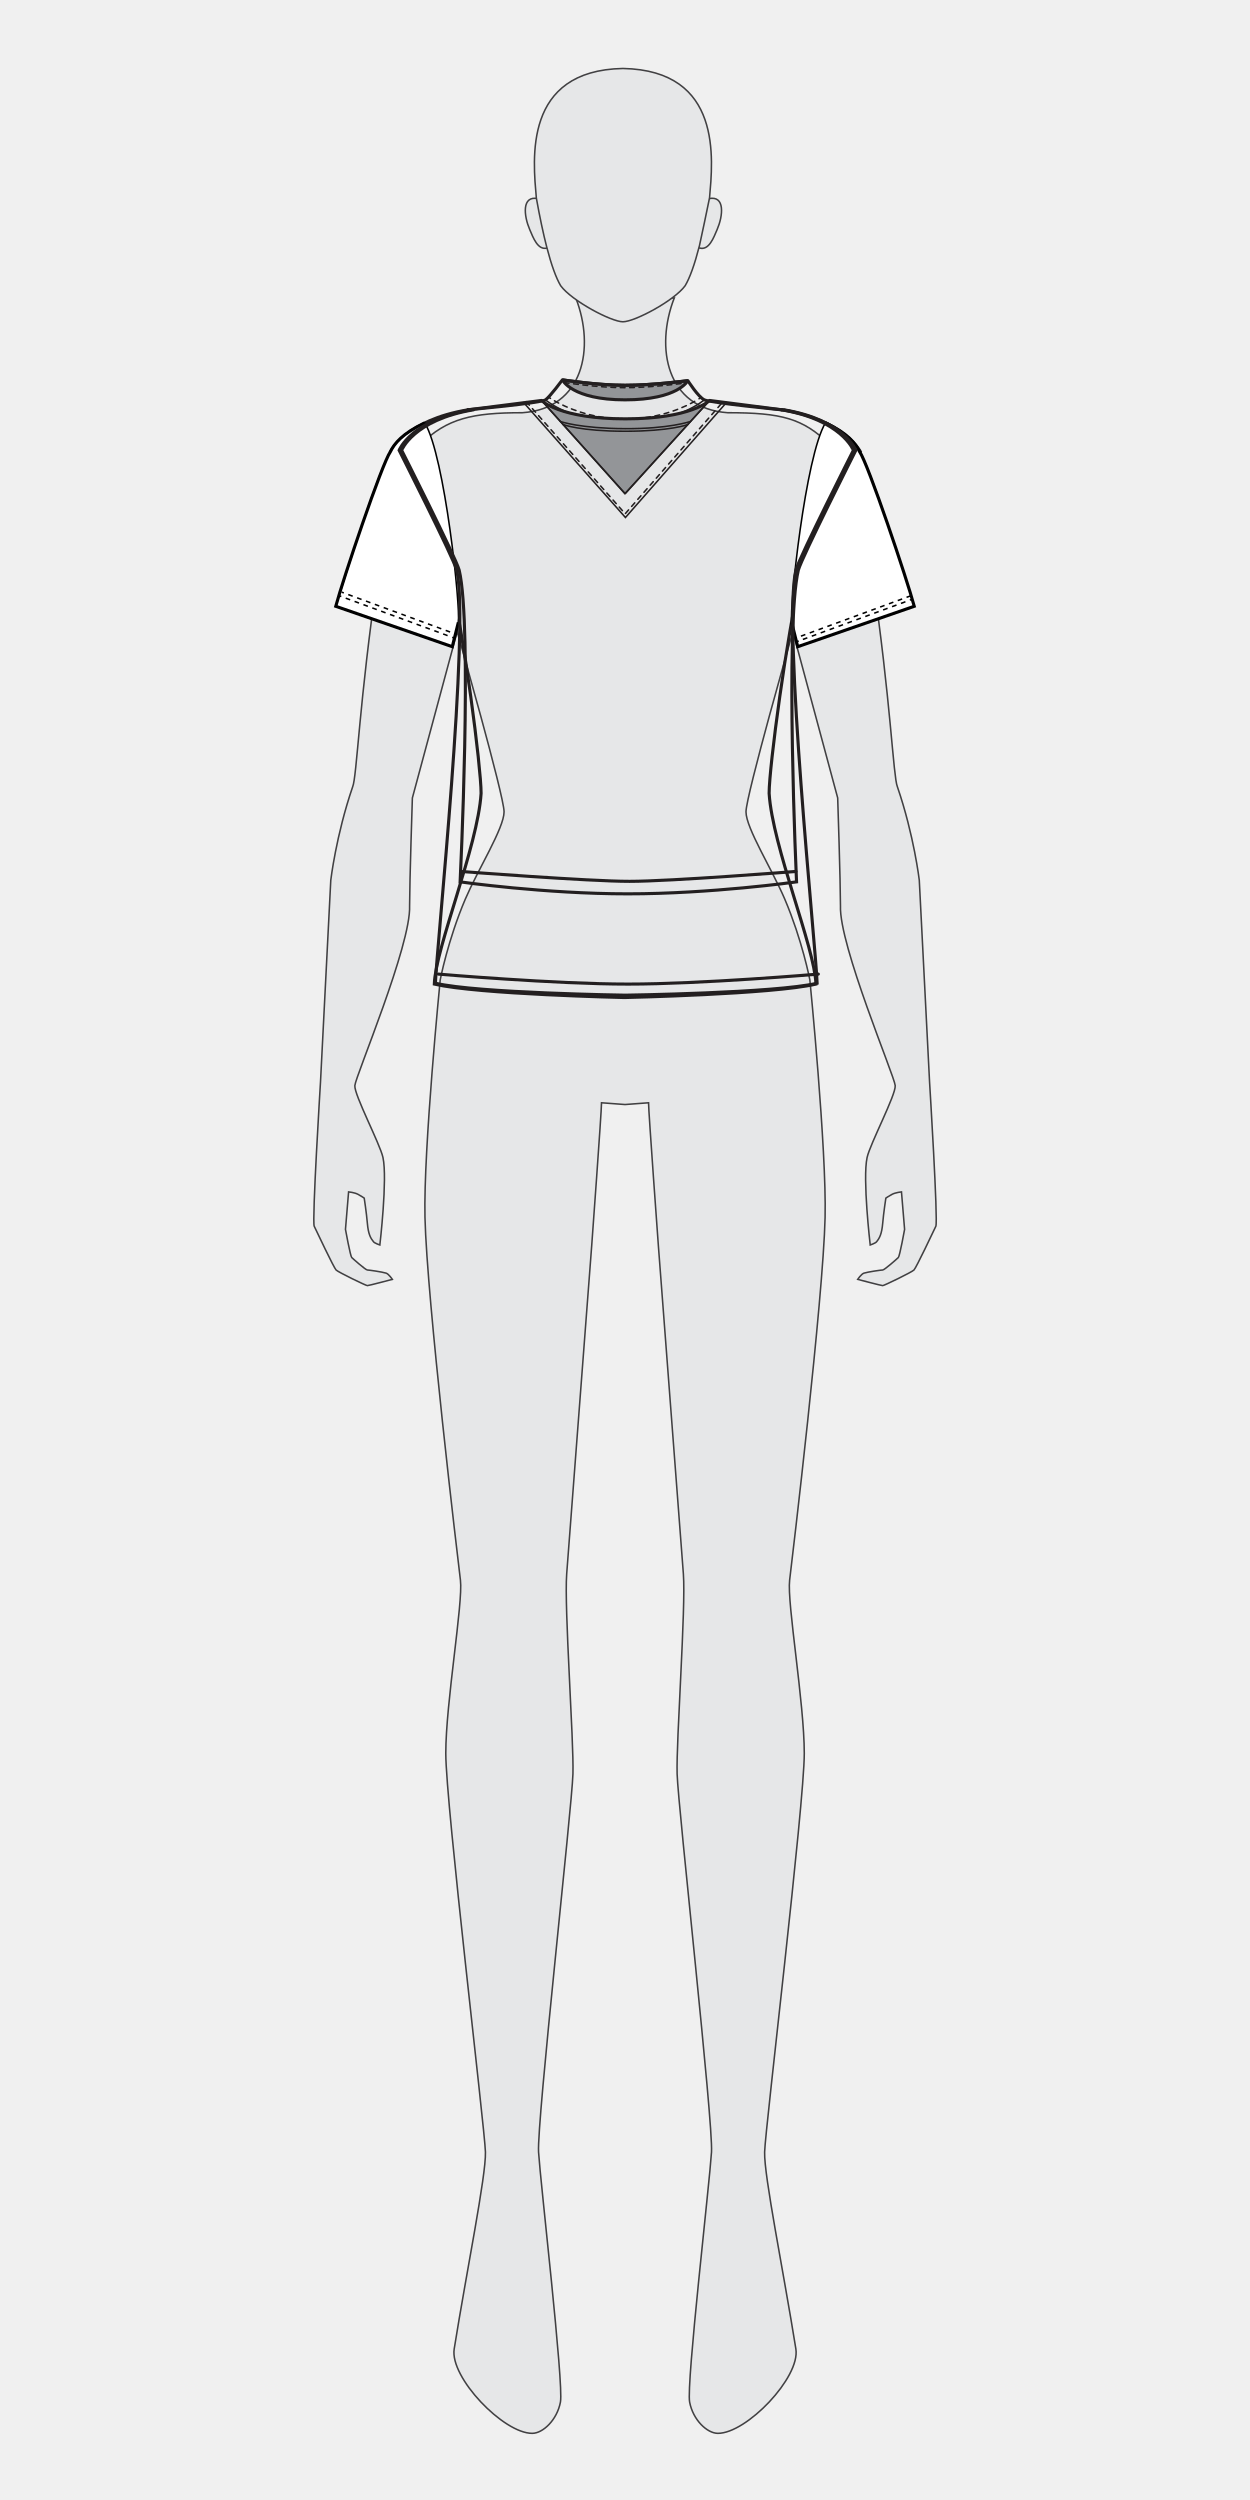
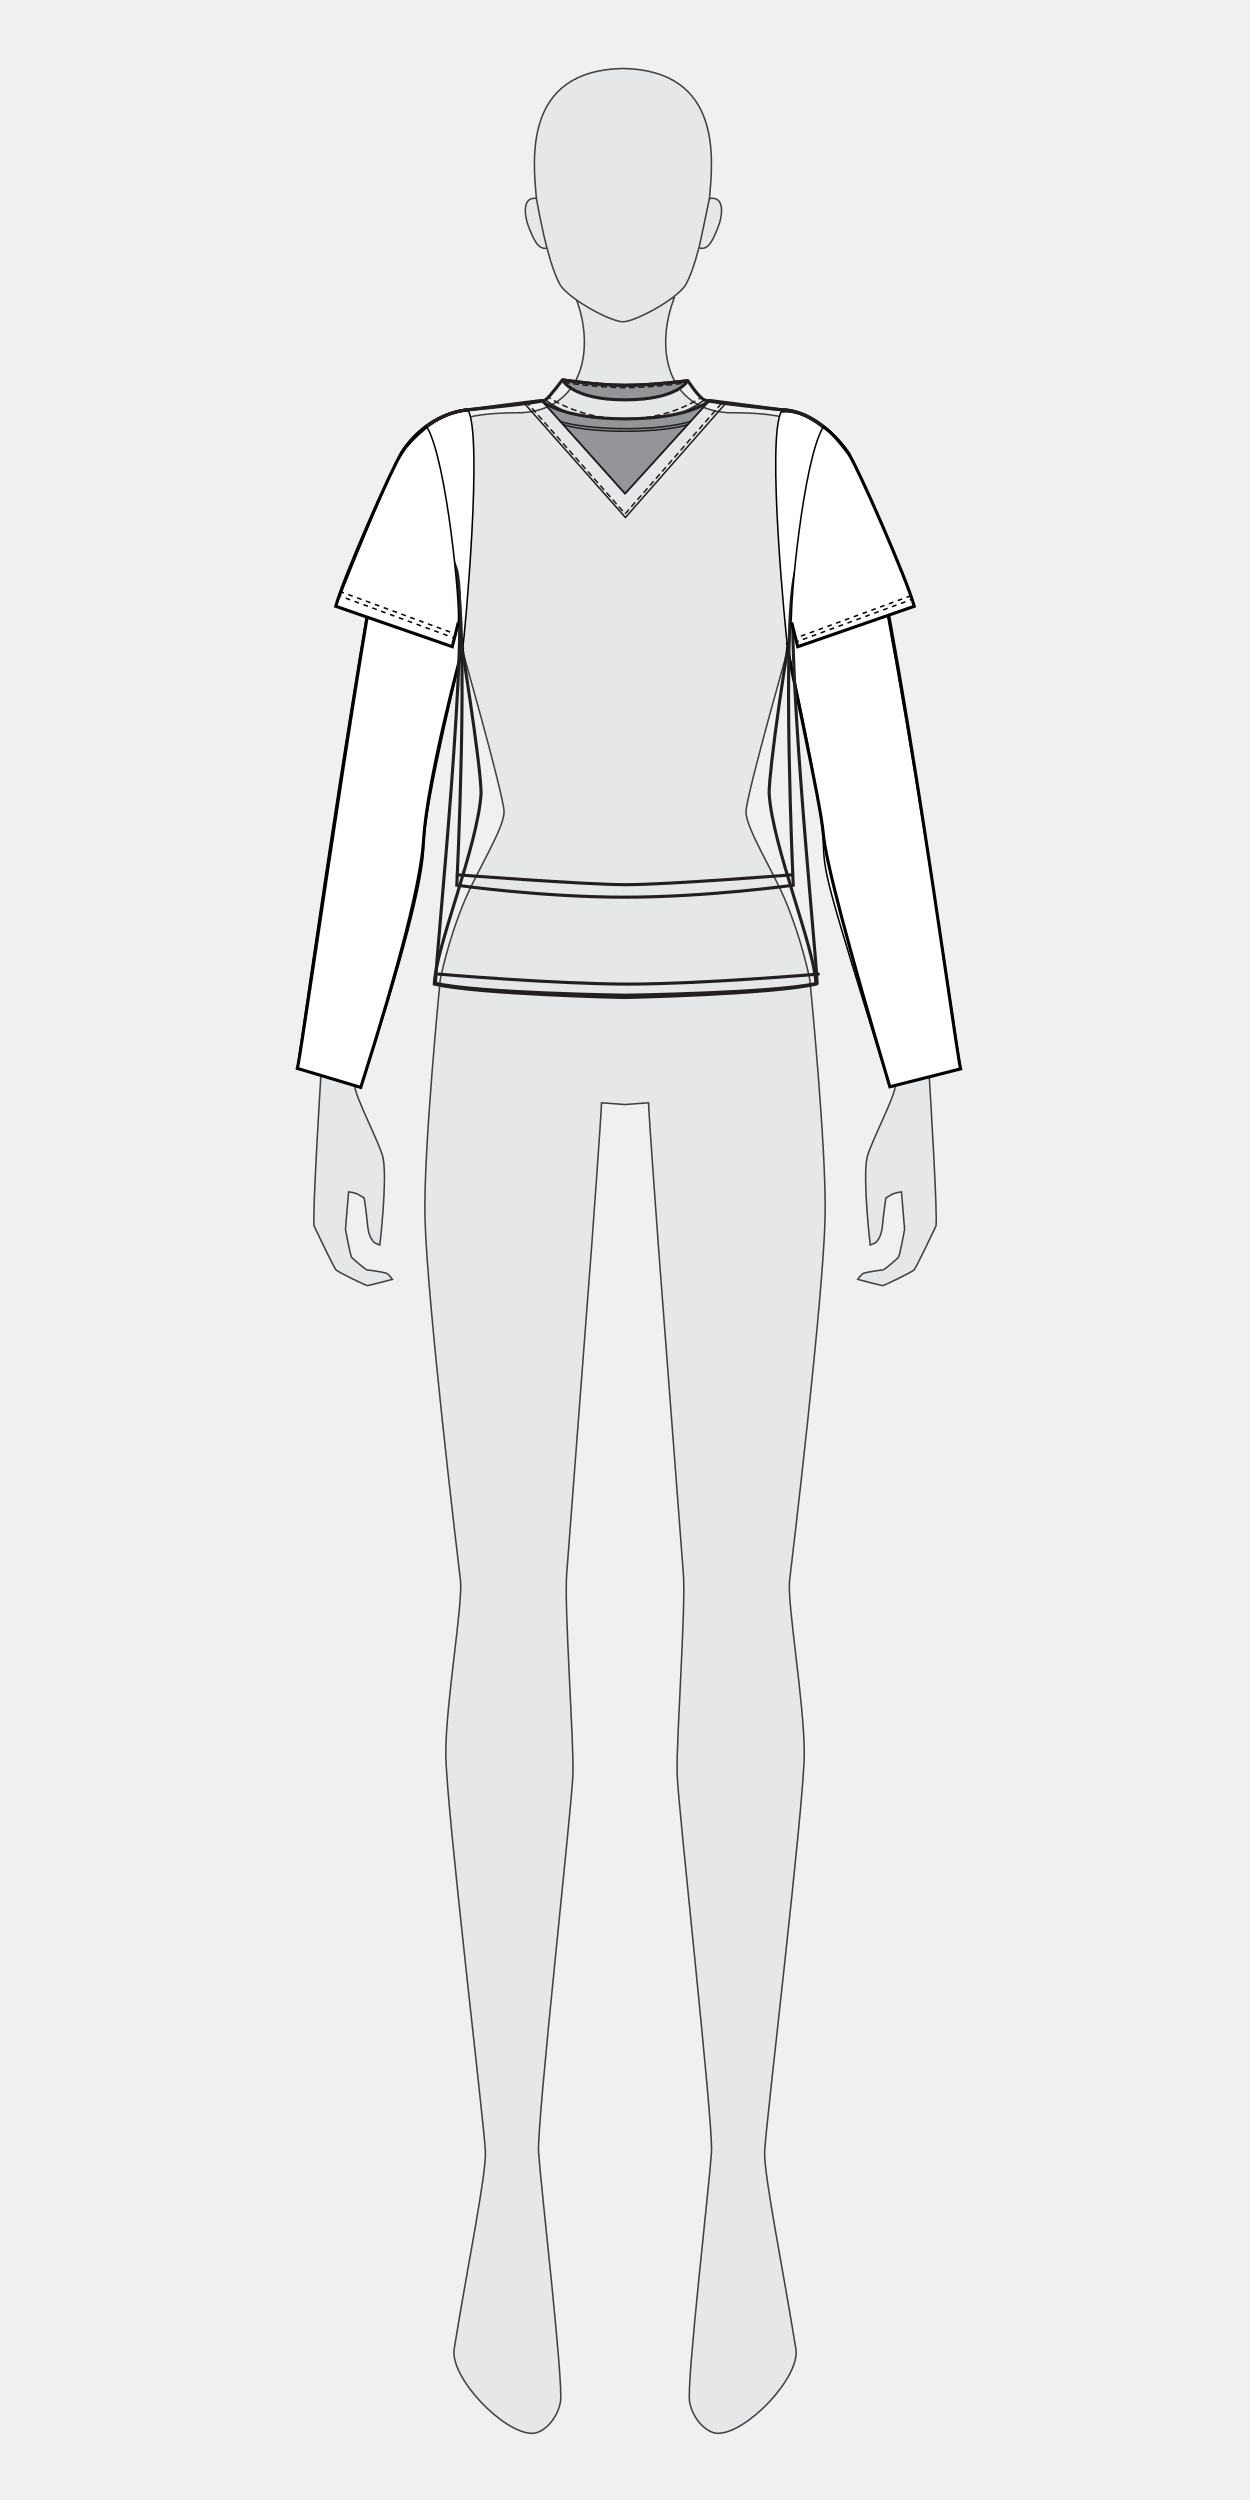
<svg xmlns="http://www.w3.org/2000/svg" viewBox="0 0 400 800">
  <defs>
    <style>
      .cls-1, .cls-2, .cls-3, .cls-4, .cls-5, .cls-6, .cls-7, .cls-8, .cls-9, .cls-10 {
        stroke-width: .5px;
      }

      .cls-1, .cls-3, .cls-4, .cls-11, .cls-12, .cls-5, .cls-6, .cls-10, .cls-13 {
        fill: none;
      }

      .cls-1, .cls-12, .cls-5, .cls-6, .cls-7, .cls-13, .cls-14 {
        stroke: #231f20;
        stroke-linecap: round;
      }

      .cls-2 {
        fill: #e6e7e8;
        stroke: #414042;
      }

      .cls-2, .cls-3, .cls-4, .cls-11, .cls-15, .cls-8, .cls-9, .cls-10 {
        stroke-miterlimit: 10;
      }

      .cls-16, .cls-15, .cls-8, .cls-9 {
        fill: #fff;
      }

      .cls-3, .cls-4, .cls-11, .cls-15, .cls-8, .cls-9, .cls-10 {
        stroke: #010101;
      }

      .cls-4 {
        stroke-dasharray: 1.51 1.51;
      }

      .cls-12 {
        stroke-linejoin: round;
      }

      .cls-5, .cls-9 {
        stroke-dasharray: 1.5;
      }

      .cls-6 {
        stroke-dasharray: 1.51 1.51;
      }

      .cls-7, .cls-14 {
        fill: #939598;
        stroke-linejoin: bevel;
      }

      .cls-10 {
        stroke-dasharray: 1.52 1.52;
      }
    </style>
  </defs>
  <g id="Mannequin_STY_9head">
    <g id="Mannequin_GRP">
      <path id="body" class="cls-2" d="M200.02,353.45l7.51-.56c0,2.72,3.15,45.78,3.15,45.78,0,0,7.18,94.2,8,105,.82,10.8-2.32,53.33-2,64s11.57,111.44,11,121c-.57,9.56-8.1,74.22-7,80s5.64,9.98,9,10c9.2.07,26.45-17.92,25-27-4-25-10.21-55.45-10-63,.21-7.55,12.69-111.4,12.69-127.59s-5.56-48.19-4.69-55.41,10.73-89.73,11.35-116.11c.51-21.78-4.88-76.01-4.88-76.01,0,0-2.43-12.7-8.03-25.84-4.02-9.44-12.4-22.73-12.4-27.92s15-57.67,15-57.67l14.34,53.22s.89,26.89.89,34.52c-.52,12.52,17.31,54.54,17.52,57.54.21,3-8.05,18.63-9,23-1.49,6.84,1,28,1,28,0,0,1.64-.57,2-1,.97-1.17,1.7-2.48,2-6,.29-3.39,1-8,1-8,0,0,.92-.65,2-1.22,1.08-.57,3-.78,3-.78l1,12s-1.55,8.55-2,9c-.45.45-4.46,4-5,4s-4.71.6-6,1c-.86.27-2,2-2,2,0,0,7.57,2,8,2s9.29-4.29,10-5c.71-.71,6.25-12.42,7-14,.75-1.58-2-46-2-46l-3.3-64.73s-1.67-14.33-7-29.89c-1.33-3.11-2.14-27.68-8-67.59,0,0-5.2-33.79-13.74-42.04s-15.2-10.08-32.57-10.08c-19.59-1.34-23.3-20.78-17.09-36.73h-15.74s-.04,0-.04,0h-15.74c6.21,15.95,2.5,35.39-17.09,36.73-16.14,0-24.03,1.83-32.57,10.08s-13.74,42.04-13.74,42.04c-5.86,39.91-6.67,64.48-8,67.59-5.33,15.56-7,29.89-7,29.89l-3.3,64.73s-2.75,44.42-2,46c.75,1.58,6.29,13.29,7,14,.71.71,9.57,5,10,5s8-2,8-2c0,0-1.14-1.73-2-2-1.29-.4-5.46-1-6-1s-4.55-3.55-5-4c-.45-.45-2-9-2-9l1-12s1.92.2,3,.78c1.08.57,2,1.22,2,1.22,0,0,.71,4.61,1,8,.3,3.52,1.03,4.83,2,6,.36.43,2,1,2,1,0,0,2.49-21.16,1-28-.95-4.37-9.21-20-9-23,.21-3,18.04-45.03,17.52-57.54,0-7.63.89-34.52.89-34.52l14.34-53.22s15,52.48,15,57.67-8.37,18.48-12.4,27.92c-5.6,13.14-8.03,25.84-8.03,25.84,0,0-5.39,54.23-4.88,76.01.62,26.39,10.47,108.89,11.35,116.11s-4.69,39.22-4.69,55.41,12.48,120.03,12.69,127.59-6,38-10,63c-1.45,9.08,15.8,27.07,25,27,3.36-.02,7.9-4.22,9-10s-6.43-70.44-7-80,10.68-110.33,11-121-2.82-53.2-2-64,8-105,8-105c0,0,3.15-43.05,3.15-45.78l7.51.56h.04Z" />
      <path id="ears" class="cls-2" d="M223.81,79.35c3.07.93,4.58-3.37,5.67-5.89,1.89-4.36,2.63-11.02-2.67-9.89h-54.63c-5.3-1.13-4.56,5.52-2.67,9.89,1.09,2.52,2.59,6.81,5.67,5.89h48.63Z" />
      <path id="head" class="cls-2" d="M227.05,63.37c1.07-12.32,4.25-40.84-27.71-41.46-31.96.62-28.78,29.14-27.71,41.46,1.11,6.21,2.22,11.42,3.32,15.68,1.52,5.88,3.03,9.96,4.46,12.38,3.55,4.84,16.19,11.54,19.92,11.54s16.37-6.7,19.92-11.54c1.47-2.48,3.01-6.69,4.57-12.79.2-.78,2.98-13.96,3.22-15.27Z" />
    </g>
  </g>
  <g id="f_top_ts_GRP">
    <g id="f_top_ts_tor_reg_GRP">
-       <path id="f_top_ts_tor_reg" class="cls-13" d="M250.33,131.14c19.89,3.32,24.99,13.4,24.99,13.4,0,0-17.79,35.2-19.04,39.67-4.45,18.69-10.16,61.19-10.16,69.65,1.05,17.01,14.6,49.35,14.98,61.05-13.87,3.26-61.29,4.3-61.29,4.3,0,0-46.96-1.03-60.83-4.3.38-11.7,13.92-44.04,14.97-61.05,0-8.46-5.51-50.96-9.96-69.65-1.25-4.47-19.04-39.67-19.04-39.67,0,0,4.9-10.08,24.79-13.4" />
+       <path id="f_top_ts_tor_reg" class="cls-13" d="M250.33,131.14c12.56.36,21.24,14.12,21.24,14.12,0,0-14.04,34.48-15.29,38.95-4.77,22.97-10.22,62.61-10.16,69.65,1.05,17.01,14.6,49.35,14.98,61.05-13.87,3.26-61.29,4.3-61.29,4.3,0,0-46.96-1.03-60.83-4.3.38-11.7,13.92-44.04,14.97-61.05,0-8.46-6.43-50.08-9.96-69.65-1.25-4.47-15.6-38.95-15.6-38.95,0,0,6.56-12.48,21.34-14.12" />
+     </g>
+     <g id="f_top_ts_slv_lon_GRP">
+       <g id="f_top_ts_slv_lon_r">
+         <path id="f_top_ts_slv_lon_shape_r" class="cls-8" d="M252.04,207.18s11.02,49.9,11.37,61.38.32,11.4,21.34,79.22l22.64-5.73s-26.67-184-35.81-196.78c-2.03-4.11-12.47-14.61-21.48-13.67-4.94,8.09,1.38,71.92,1.95,75.6Z" />
+         <path id="f_top_ts_slv_lon_border_r" class="cls-11" d="M252.04,207.18c-.35.75,10.66,50.09,11.37,59.23q1,12.87,21.34,81.36l22.64-5.73c-1.75-6.54-24.11-176.3-35.81-196.78-.92-1.94-11.14-14.76-21.48-13.67" />
+       </g>
+       <g id="f_top_ts_slv_lon_l">
+         <path id="f_top_ts_slv_lon_shape_r-2" data-name="f_top_ts_slv_lon_shape_r" class="cls-8" d="M148.11,207.17s-12.49,50.73-12.53,63.39q-.04,15.78-20.13,77.42l-20.3-6.08s25.96-184.78,33.23-196.63c2.03-4.11,10.54-12.83,21.34-14.12,4.94,8.09-1.04,72.35-1.61,76.03Z" />
+         <path id="f_top_ts_slv_lon_border_r-2" data-name="f_top_ts_slv_lon_border_r" class="cls-11" d="M148.11,207.17s-11.45,42.13-12.57,61.68q-1.1,19.28-20.09,79.12l-20.3-6.08c1.75-6.54,26.85-188.33,33.23-196.63.92-1.94,8.04-12.61,21.34-14.12" />
+       </g>
+     </g>
+     <g id="f_top_ts_tor_slm_GRP">
+       <path id="f_top_ts_tor_slm" class="cls-13" d="M250.09,131.14c11.74,0,21.47,14.12,21.47,14.12,0,0-15.67,32.84-16.88,37.17-4.3,18.07,6.44,120.9,6.8,132.21-13.41,3.15-61.39,3.83-61.39,3.83,0,0-47.35-.68-60.76-3.83.37-11.31,11.1-114.14,6.8-132.21-1.21-4.32-17.76-37.17-17.76-37.17,0,0,7.28-12.66,21.34-14.12" />
+       <path id="f_top_ts_tor_slm_sem_hem" class="cls-13" d="M140.25,311.71s37.47,3.2,60.74,3.2,60.87-3.2,60.87-3.2" />
+     </g>
+     <g id="f_top_ts_tor_crp">
+       <path id="f_top_ts_tor_crp-2" data-name="f_top_ts_tor_crp" class="cls-13" d="M250.33,131.14c12.75.64,21.24,14.12,21.24,14.12,0,0-15.95,33.91-17.16,38.23-4.3,18.07-.58,99.78-.58,99.78,0,0-27.46,3.83-54.01,3.83s-53.64-3.83-53.64-3.83c0,0,3.99-81.71-.31-99.78-1.21-4.32-17.49-38.23-17.49-38.23,0,0,7.8-12.83,21.34-14.12" />
+       <path id="f_top_ts_tor_crp_sem_hem" class="cls-13" d="M146.34,279.93s40.94,3.17,54.03,3.17,53.26-3.17,53.26-3.17" />
+     </g>
+     <g id="f_top_ts_slv_set_GRP">
+       <g id="f_top_ts_slv_set_l">
+         <path id="f_top_ts_slv_set_shape_l" class="cls-8" d="M253.33,199.16l1.94,7.78,37.29-12.93s-16.67-41.94-20.99-48.76c-2.9-4.78-6.5-7.28-8.14-8.6-6.42,10.51-10.84,57.73-10.09,62.5Z" />
+         <path id="f_top_ts_slv_set_border_l" class="cls-15" d="M253.33,199.16l1.94,7.78,37.29-12.93c-2.27-8.49-18.32-45.09-20.99-48.76-1.23-1.73-5.37-7.11-8.14-8.6" />
+         <g id="f_top_ts_slv_set_sem_cuf_l_1">
+           <line class="cls-16" x1="291.86" y1="191.78" x2="254.88" y2="205.37" />
+           <g>
+             <line class="cls-3" x1="291.86" y1="191.78" x2="291.15" y2="192.03" />
+             <line class="cls-10" x1="289.73" y1="192.56" x2="256.29" y2="204.85" />
+             <line class="cls-3" x1="255.58" y1="205.11" x2="254.88" y2="205.37" />
+           </g>
+         </g>
+         <line id="f_top_ts_slv_set_sem_cuf_l_2" class="cls-9" x1="291.5" y1="190.63" x2="254.58" y2="204.2" />
+       </g>
+       <g id="f_top_ts_slv_set_r">
+         <path id="f_top_ts_slv_set_shape_r" class="cls-8" d="M146.67,199.16l-1.94,7.78-37.29-12.93s16.62-41.94,20.94-48.76c.92-1.92,6.33-7.81,8.17-8.73,6.42,10.51,10.86,57.86,10.11,62.63Z" />
+         <path id="f_top_ts_slv_set_border_r" class="cls-11" d="M146.67,199.16l-1.94,7.78-37.29-12.93c2.27-8.49,18.27-45.09,20.94-48.76,1.47-2.45,3.5-4.77,8.17-8.73" />
+         <g id="f_top_ts_slv_set_sem_cuf_r_1">
+           <line class="cls-16" x1="108.5" y1="190.63" x2="145.42" y2="204.2" />
+           <g>
+             <line class="cls-3" x1="108.5" y1="190.63" x2="109.21" y2="190.89" />
+             <line class="cls-4" x1="110.63" y1="191.41" x2="144" y2="203.68" />
+             <line class="cls-3" x1="144.71" y1="203.94" x2="145.42" y2="204.2" />
+           </g>
+         </g>
+         <g id="f_top_ts_slv_set_sem_cuf_r_2">
+           <line class="cls-16" x1="109.32" y1="189.48" x2="146.23" y2="203.05" />
+           <g>
+             <line class="cls-3" x1="109.32" y1="189.48" x2="110.02" y2="189.74" />
+             <line class="cls-4" x1="111.44" y1="190.26" x2="144.81" y2="202.53" />
+             <line class="cls-3" x1="145.53" y1="202.79" x2="146.23" y2="203.05" />
+           </g>
+         </g>
+       </g>
    </g>
    <g id="f_top_ts_nck_mok_GRP">
      <path id="f_top_ts_nck_mok_inline" class="cls-1" d="M174.56,127.95s8.3,7.34,25.43,7.34,25.37-7.34,25.37-7.34" />
      <g id="f_top_ts_nck_mok_sem_2">
        <g>
          <path class="cls-1" d="M175.52,127.06s.21.15.62.42" />
          <path class="cls-6" d="M177.43,128.26c3.49,2.01,11.58,5.82,22.59,5.82,11.71,0,20-4.25,23.03-6.08" />
          <path class="cls-1" d="M223.69,127.6c.41-.26.62-.42.62-.42" />
        </g>
      </g>
      <path id="f_top_ts_nck_mok_inside" class="cls-14" d="M179.97,121.55s10.95,1.74,20.05,1.74,20.08-1.48,20.08-1.48c0,0-3.03,6.14-20.1,6.14s-20.03-6.4-20.03-6.4Z" />
      <path id="f_top_ts_nck_mok_sem" class="cls-5" d="M180.58,122.42s10.64,1.64,19.46,1.64,19.56-1.54,19.56-1.54" />
      <path id="f_top_ts_nck_mok_outline" class="cls-12" d="M149.73,131.14s23.4-2.15,24.84-3.19,5.41-6.4,5.41-6.4c0,0,11.16,1.74,20.03,1.74s20.1-1.48,20.1-1.48c0,0,3.29,5.18,5.26,6.14s24.75,3.19,24.75,3.19" />
    </g>
-     <g id="f_top_ts_slv_set_l">
-       <path id="f_top_ts_slv_set_shape_l" class="cls-8" d="M253.33,199.16l1.94,7.78,37.29-12.93s-13.18-42.66-17.49-49.47c-2.63-5.33-9.07-8.33-10.91-9.24-6.42,10.51-11.56,59.09-10.82,63.86Z" />
-       <path id="f_top_ts_slv_set_border_l" class="cls-15" d="M253.33,199.16l1.94,7.78,37.29-12.93c-2.27-8.49-14.83-45.8-17.49-49.47-1.2-2.52-3.75-5.9-10.91-9.24" />
-       <g id="f_top_ts_slv_set_sem_cuf_l_1">
-         <line class="cls-16" x1="291.86" y1="191.78" x2="254.88" y2="205.37" />
-         <g>
-           <line class="cls-3" x1="291.86" y1="191.78" x2="291.15" y2="192.03" />
-           <line class="cls-10" x1="289.73" y1="192.56" x2="256.29" y2="204.85" />
-           <line class="cls-3" x1="255.58" y1="205.11" x2="254.88" y2="205.37" />
-         </g>
-       </g>
-       <line id="f_top_ts_slv_set_sem_cuf_l_2" class="cls-9" x1="291.5" y1="190.63" x2="254.58" y2="204.2" />
-     </g>
-     <g id="f_top_ts_slv_set_r">
-       <path id="f_top_ts_slv_set_shape_r" class="cls-8" d="M146.67,199.16l-1.94,7.78-37.29-12.93s13.18-42.66,17.49-49.47c2.63-5.33,9.16-8.29,11-9.21,6.42,10.51,11.48,59.05,10.73,63.83Z" />
-       <path id="f_top_ts_slv_set_border_r" class="cls-11" d="M146.67,199.16l-1.94,7.78-37.29-12.93c2.27-8.49,14.83-45.8,17.49-49.47,1.2-2.52,3.83-5.87,11-9.21" />
-       <g id="f_top_ts_slv_set_sem_cuf_r_1">
-         <line class="cls-16" x1="108.5" y1="190.63" x2="145.42" y2="204.2" />
-         <g>
-           <line class="cls-3" x1="108.5" y1="190.63" x2="109.21" y2="190.89" />
-           <line class="cls-4" x1="110.63" y1="191.41" x2="144" y2="203.68" />
-           <line class="cls-3" x1="144.71" y1="203.94" x2="145.42" y2="204.2" />
-         </g>
-       </g>
-       <g id="f_top_ts_slv_set_sem_cuf_r_2">
-         <line class="cls-16" x1="109.32" y1="189.48" x2="146.23" y2="203.05" />
-         <g>
-           <line class="cls-3" x1="109.32" y1="189.48" x2="110.02" y2="189.74" />
-           <line class="cls-4" x1="111.44" y1="190.26" x2="144.81" y2="202.53" />
-           <line class="cls-3" x1="145.53" y1="202.79" x2="146.23" y2="203.05" />
-         </g>
-       </g>
-     </g>
    <g id="f_top_ts_nck_v_GRP">
      <path id="f_top_ts_nck_v_inside" class="cls-7" d="M173.3,128.15s5.23,5.88,26.68,5.88,27.09-5.88,27.09-5.88l-27.01,29.83-26.76-29.83Z" />
      <polyline id="f_top_ts_nck_v_inline" class="cls-1" points="173.3 128.15 199.97 157.98 227.07 128.15" />
      <path id="f_top_ts_nck_v_outline" class="cls-12" d="M149.73,131.14l23.57-2.99s5.69,5.88,26.83,5.88,26.93-5.88,26.93-5.88l23.16,2.98" />
      <path id="f_top_ts_nck_v_sem_3" class="cls-1" d="M180.23,135.86s5.41,2.14,19.85,2.14,19.98-2.13,19.98-2.13" />
      <polyline id="f_top_ts_nck_v_sem_4" class="cls-1" points="167.55 128.81 200.14 165.6 232.5 128.77" />
      <path id="f_top_ts_nck_v_sem_2" class="cls-1" d="M179.31,134.88s6.28,2.23,20.72,2.29c14.11.07,20.62-2.24,20.93-2.3" />
      <polyline id="f_top_ts_nck_v_sem" class="cls-5" points="168.39 128.53 200.06 164.41 231.28 128.65" />
    </g>
-     <g id="f_top_ts_tor_slm_GRP">
-       <path id="f_top_ts_tor_slm" class="cls-13" d="M250.09,131.14c19.23,3.21,23,12.94,23,12.94,0,0-17.2,34.02-18.41,38.34-4.3,18.07,6.44,120.9,6.8,132.21-13.41,3.15-61.39,3.83-61.39,3.83,0,0-47.35-.68-60.76-3.83.37-11.31,11.1-114.14,6.8-132.21-1.21-4.32-18.41-38.34-18.41-38.34,0,0,3.78-9.73,23-12.94" />
-       <path id="f_top_ts_tor_slm_sem_hem" class="cls-13" d="M140.25,311.71s37.47,3.2,60.74,3.2,60.87-3.2,60.87-3.2" />
-     </g>
-     <g id="f_top_ts_tor_crp">
-       <path id="f_top_ts_tor_crp-2" data-name="f_top_ts_tor_crp" class="cls-13" d="M250.88,131.14c19.23,3.21,23,12.94,23,12.94,0,0-17.2,34.02-18.41,38.34-4.3,18.07-.58,99.78-.58,99.78,0,0-27.46,3.83-54.01,3.83s-53.64-3.83-53.64-3.83c0,0,3.99-81.71-.31-99.78-1.21-4.32-18.41-38.34-18.41-38.34,0,0,3.78-9.73,23-12.94" />
-       <path id="f_top_ts_tor_crp_sem_hem" class="cls-13" d="M147.41,278.86s40.94,3.17,54.03,3.17,53.26-3.17,53.26-3.17" />
-     </g>
  </g>
</svg>
